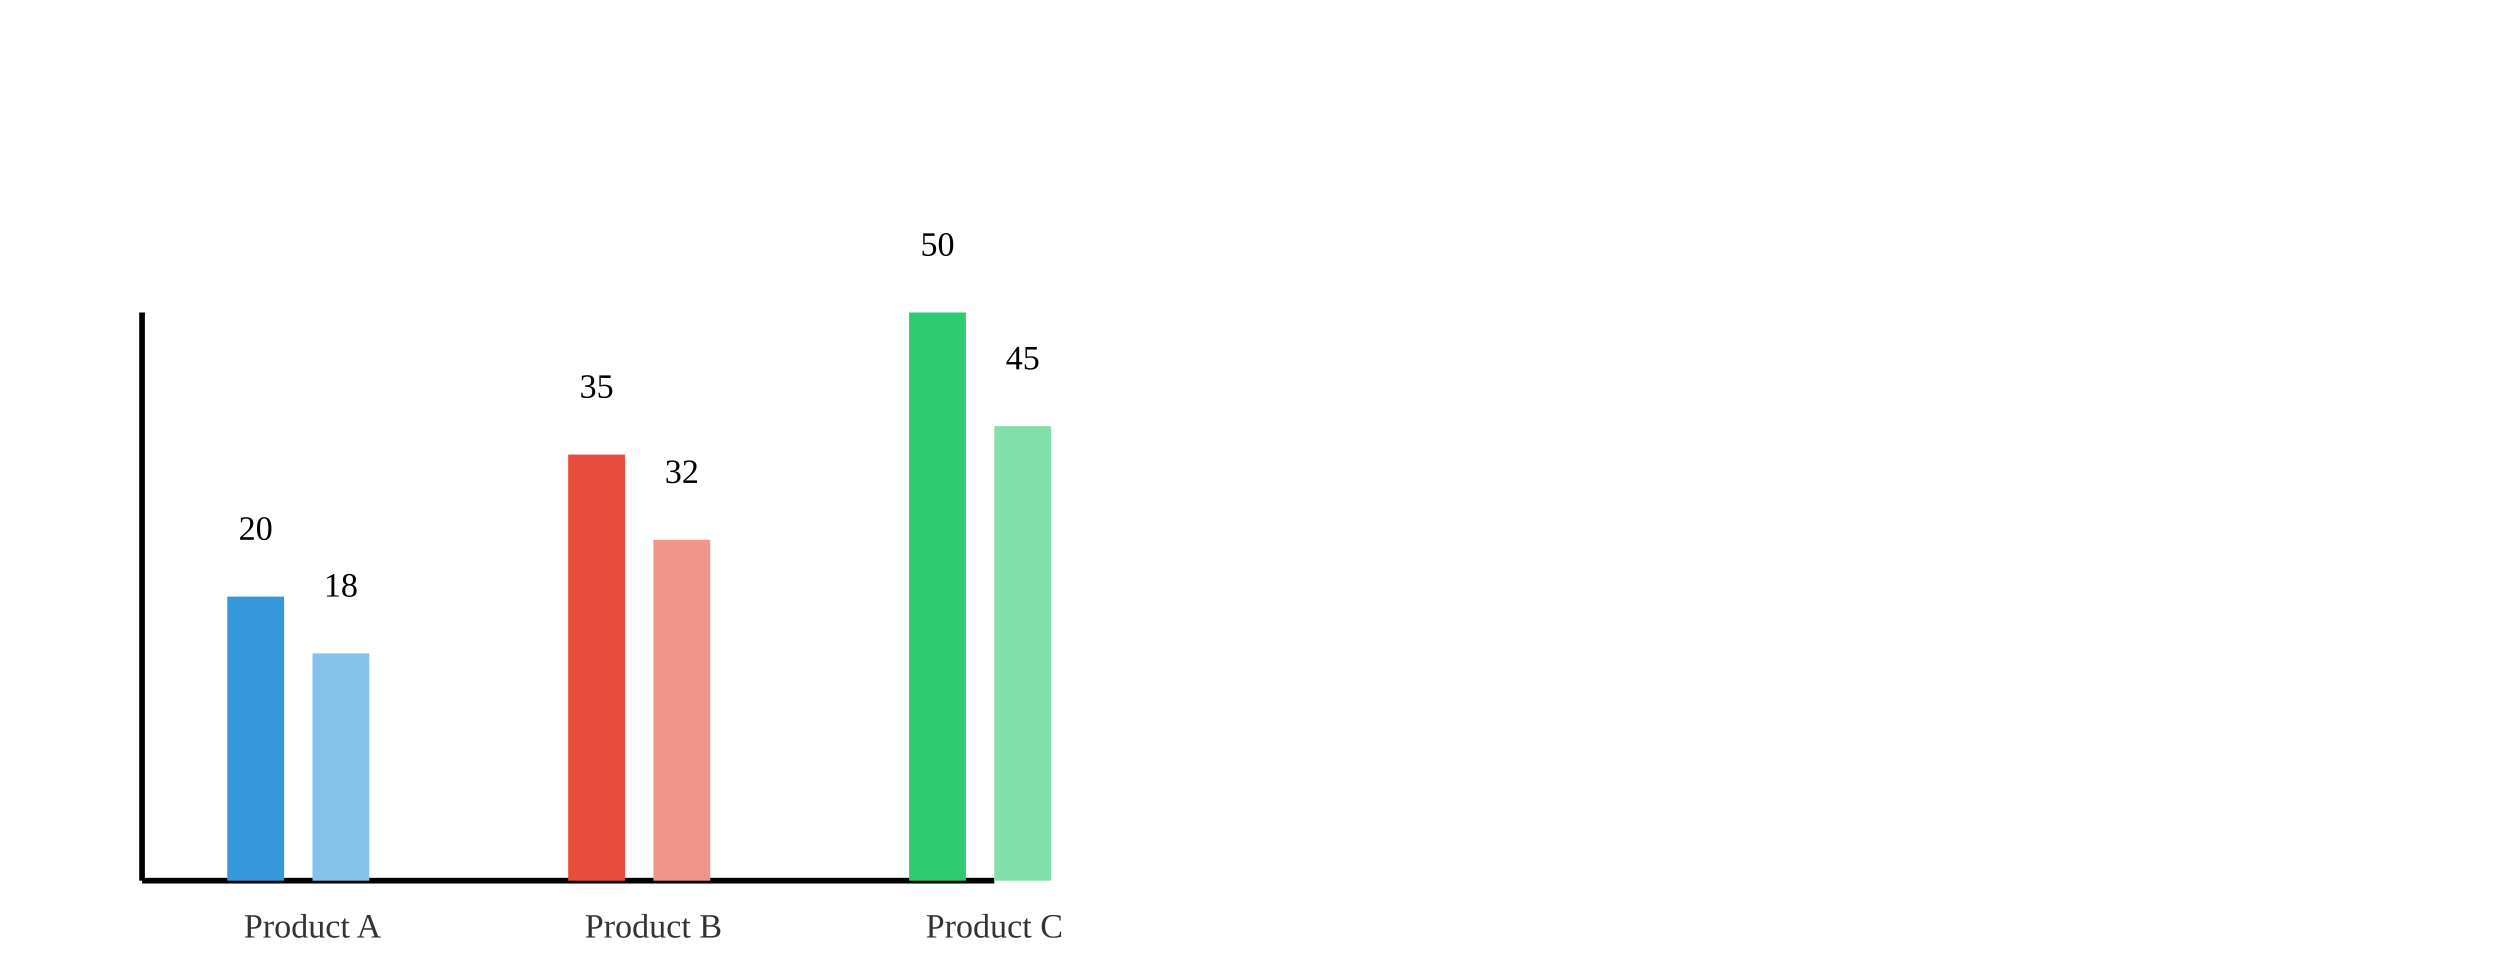
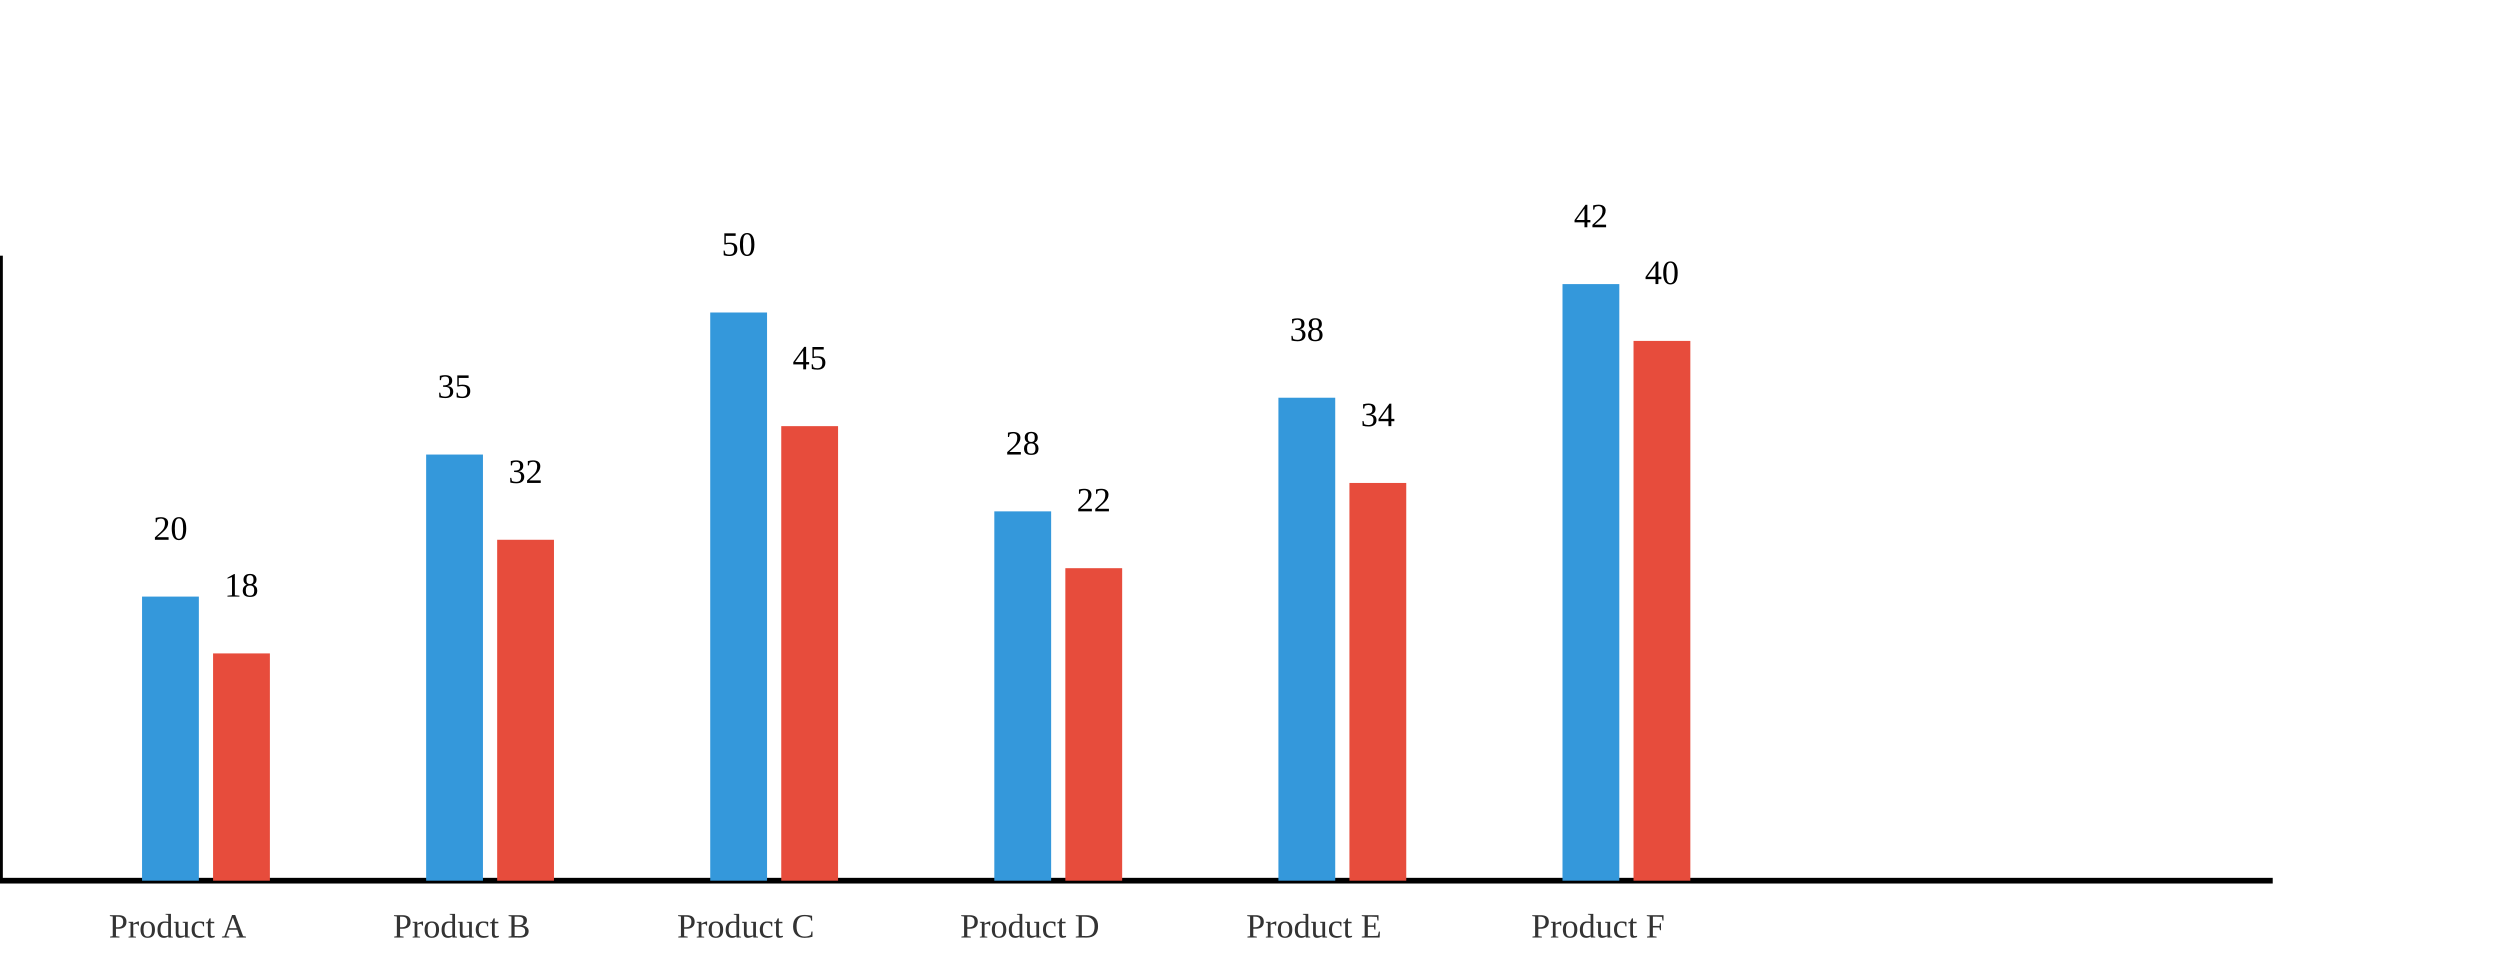
<svg xmlns="http://www.w3.org/2000/svg" width="880" height="340" viewBox="-400 -130 880 340">
-   <line x1="-350" y1="180" x2="-50" y2="180" stroke="#000" stroke-width="2" />
-   <line x1="-350" y1="180" x2="-350" y2="-20" stroke="#000" stroke-width="2" />
-   <rect x="-320" y="80" width="20" height="100" fill="#3498db" />
-   <text x="-310" y="60" fill="#000" text-anchor="middle">20</text>
-   <rect x="-290" y="100" width="20" height="80" fill="#85C1E9" />
-   <text x="-280" y="80" fill="#000" text-anchor="middle">18</text>
-   <text x="-290" y="200" fill="#333" text-anchor="middle">Product A</text>
-   <rect x="-200" y="30" width="20" height="150" fill="#e74c3c" />
-   <text x="-190" y="10" fill="#000" text-anchor="middle">35</text>
-   <rect x="-170" y="60" width="20" height="120" fill="#F1948A" />
-   <text x="-160" y="40" fill="#000" text-anchor="middle">32</text>
-   <text x="-170" y="200" fill="#333" text-anchor="middle">Product B</text>
-   <rect x="-80" y="-20" width="20" height="200" fill="#2ecc71" />
-   <text x="-70" y="-40" fill="#000" text-anchor="middle">50</text>
-   <rect x="-50" y="20" width="20" height="160" fill="#82E0AA" />
-   <text x="-40" y="0" fill="#000" text-anchor="middle">45</text>
-   <text x="-50" y="200" fill="#333" text-anchor="middle">Product C</text>
+   <line x1="-400" y1="180" x2="400" y2="180" stroke="#000" stroke-width="2" />
+   <line x1="-400" y1="180" x2="-400" y2="-40" stroke="#000" stroke-width="2" />
+   <rect x="-350" y="80" width="20" height="100" fill="#3498db" />
+   <text x="-340" y="60" fill="#000" text-anchor="middle">20</text>
+   <rect x="-325" y="100" width="20" height="80" fill="#e74c3c" />
+   <text x="-315" y="80" fill="#000" text-anchor="middle">18</text>
+   <text x="-337.5" y="200" fill="#333" text-anchor="middle">Product A</text>
+   <rect x="-250" y="30" width="20" height="150" fill="#3498db" />
+   <text x="-240" y="10" fill="#000" text-anchor="middle">35</text>
+   <rect x="-225" y="60" width="20" height="120" fill="#e74c3c" />
+   <text x="-215" y="40" fill="#000" text-anchor="middle">32</text>
+   <text x="-237.5" y="200" fill="#333" text-anchor="middle">Product B</text>
+   <rect x="-150" y="-20" width="20" height="200" fill="#3498db" />
+   <text x="-140" y="-40" fill="#000" text-anchor="middle">50</text>
+   <rect x="-125" y="20" width="20" height="160" fill="#e74c3c" />
+   <text x="-115" y="0" fill="#000" text-anchor="middle">45</text>
+   <text x="-137.5" y="200" fill="#333" text-anchor="middle">Product C</text>
+   <rect x="-50" y="50" width="20" height="130" fill="#3498db" />
+   <text x="-40" y="30" fill="#000" text-anchor="middle">28</text>
+   <rect x="-25" y="70" width="20" height="110" fill="#e74c3c" />
+   <text x="-15" y="50" fill="#000" text-anchor="middle">22</text>
+   <text x="-37.5" y="200" fill="#333" text-anchor="middle">Product D</text>
+   <rect x="50" y="10" width="20" height="170" fill="#3498db" />
+   <text x="60" y="-10" fill="#000" text-anchor="middle">38</text>
+   <rect x="75" y="40" width="20" height="140" fill="#e74c3c" />
+   <text x="85" y="20" fill="#000" text-anchor="middle">34</text>
+   <text x="62.5" y="200" fill="#333" text-anchor="middle">Product E</text>
+   <rect x="150" y="-30" width="20" height="210" fill="#3498db" />
+   <text x="160" y="-50" fill="#000" text-anchor="middle">42</text>
+   <rect x="175" y="-10" width="20" height="190" fill="#e74c3c" />
+   <text x="185" y="-30" fill="#000" text-anchor="middle">40</text>
+   <text x="162.5" y="200" fill="#333" text-anchor="middle">Product F</text>
</svg>
